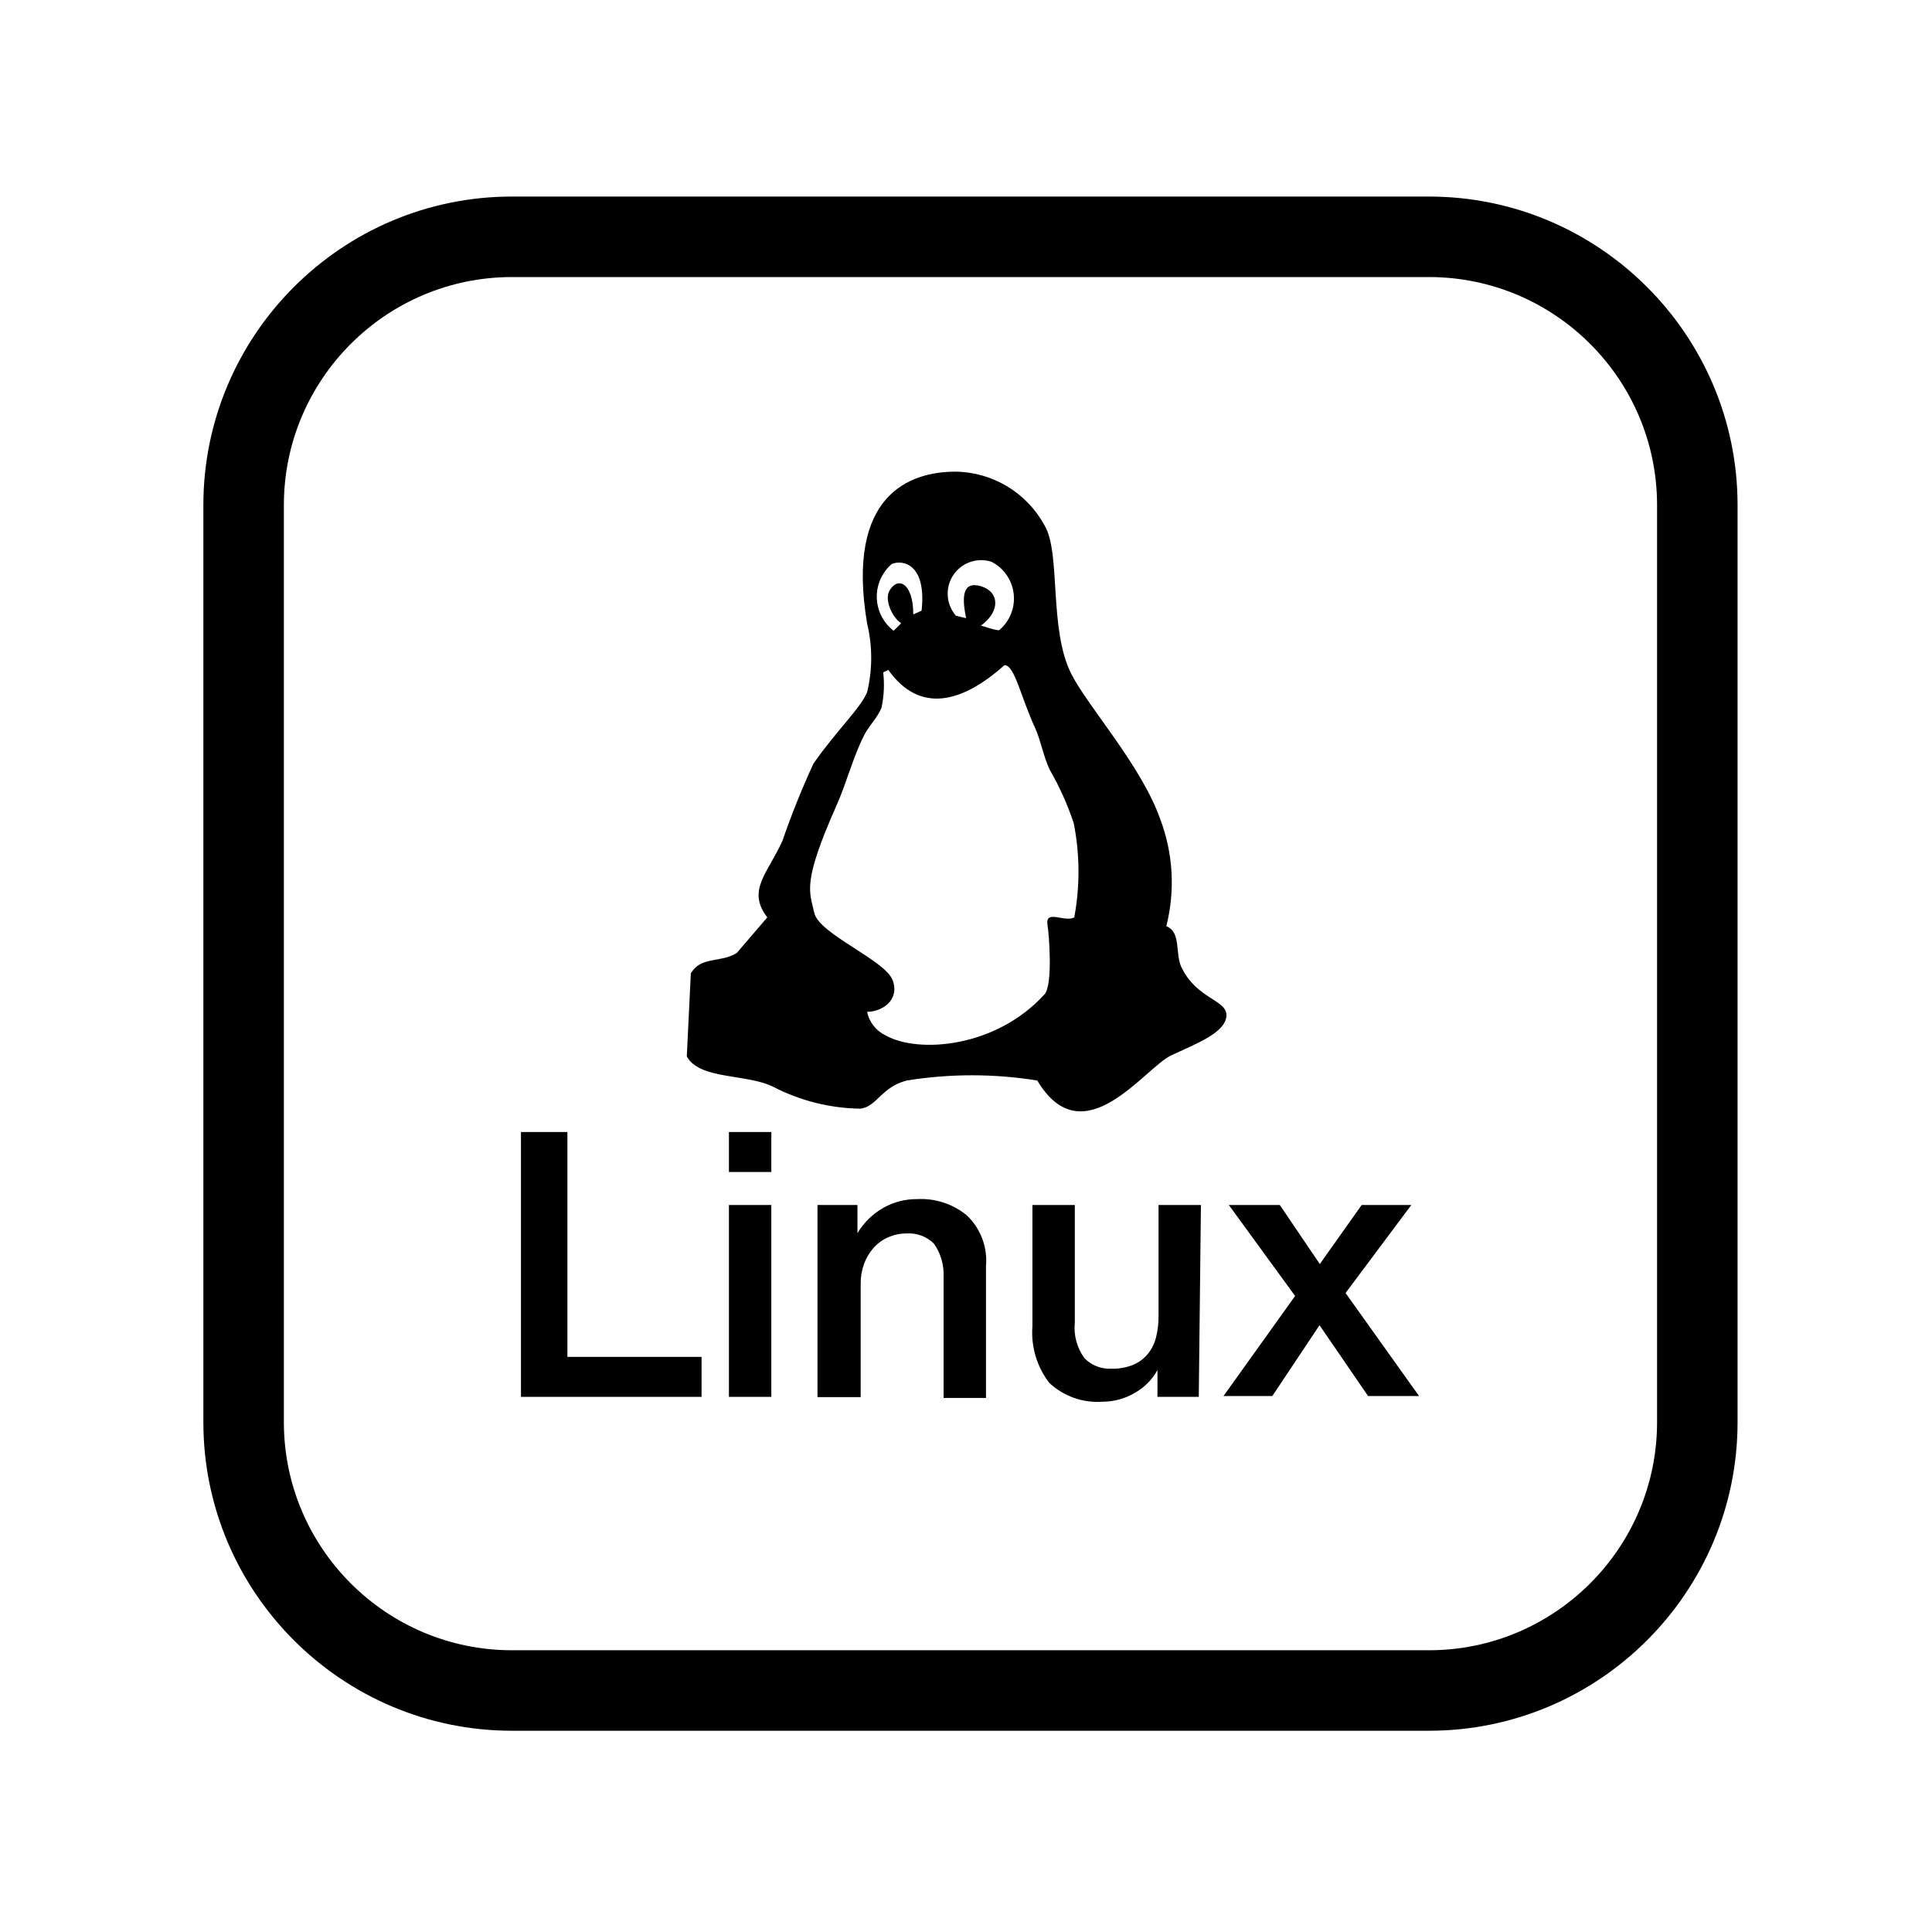
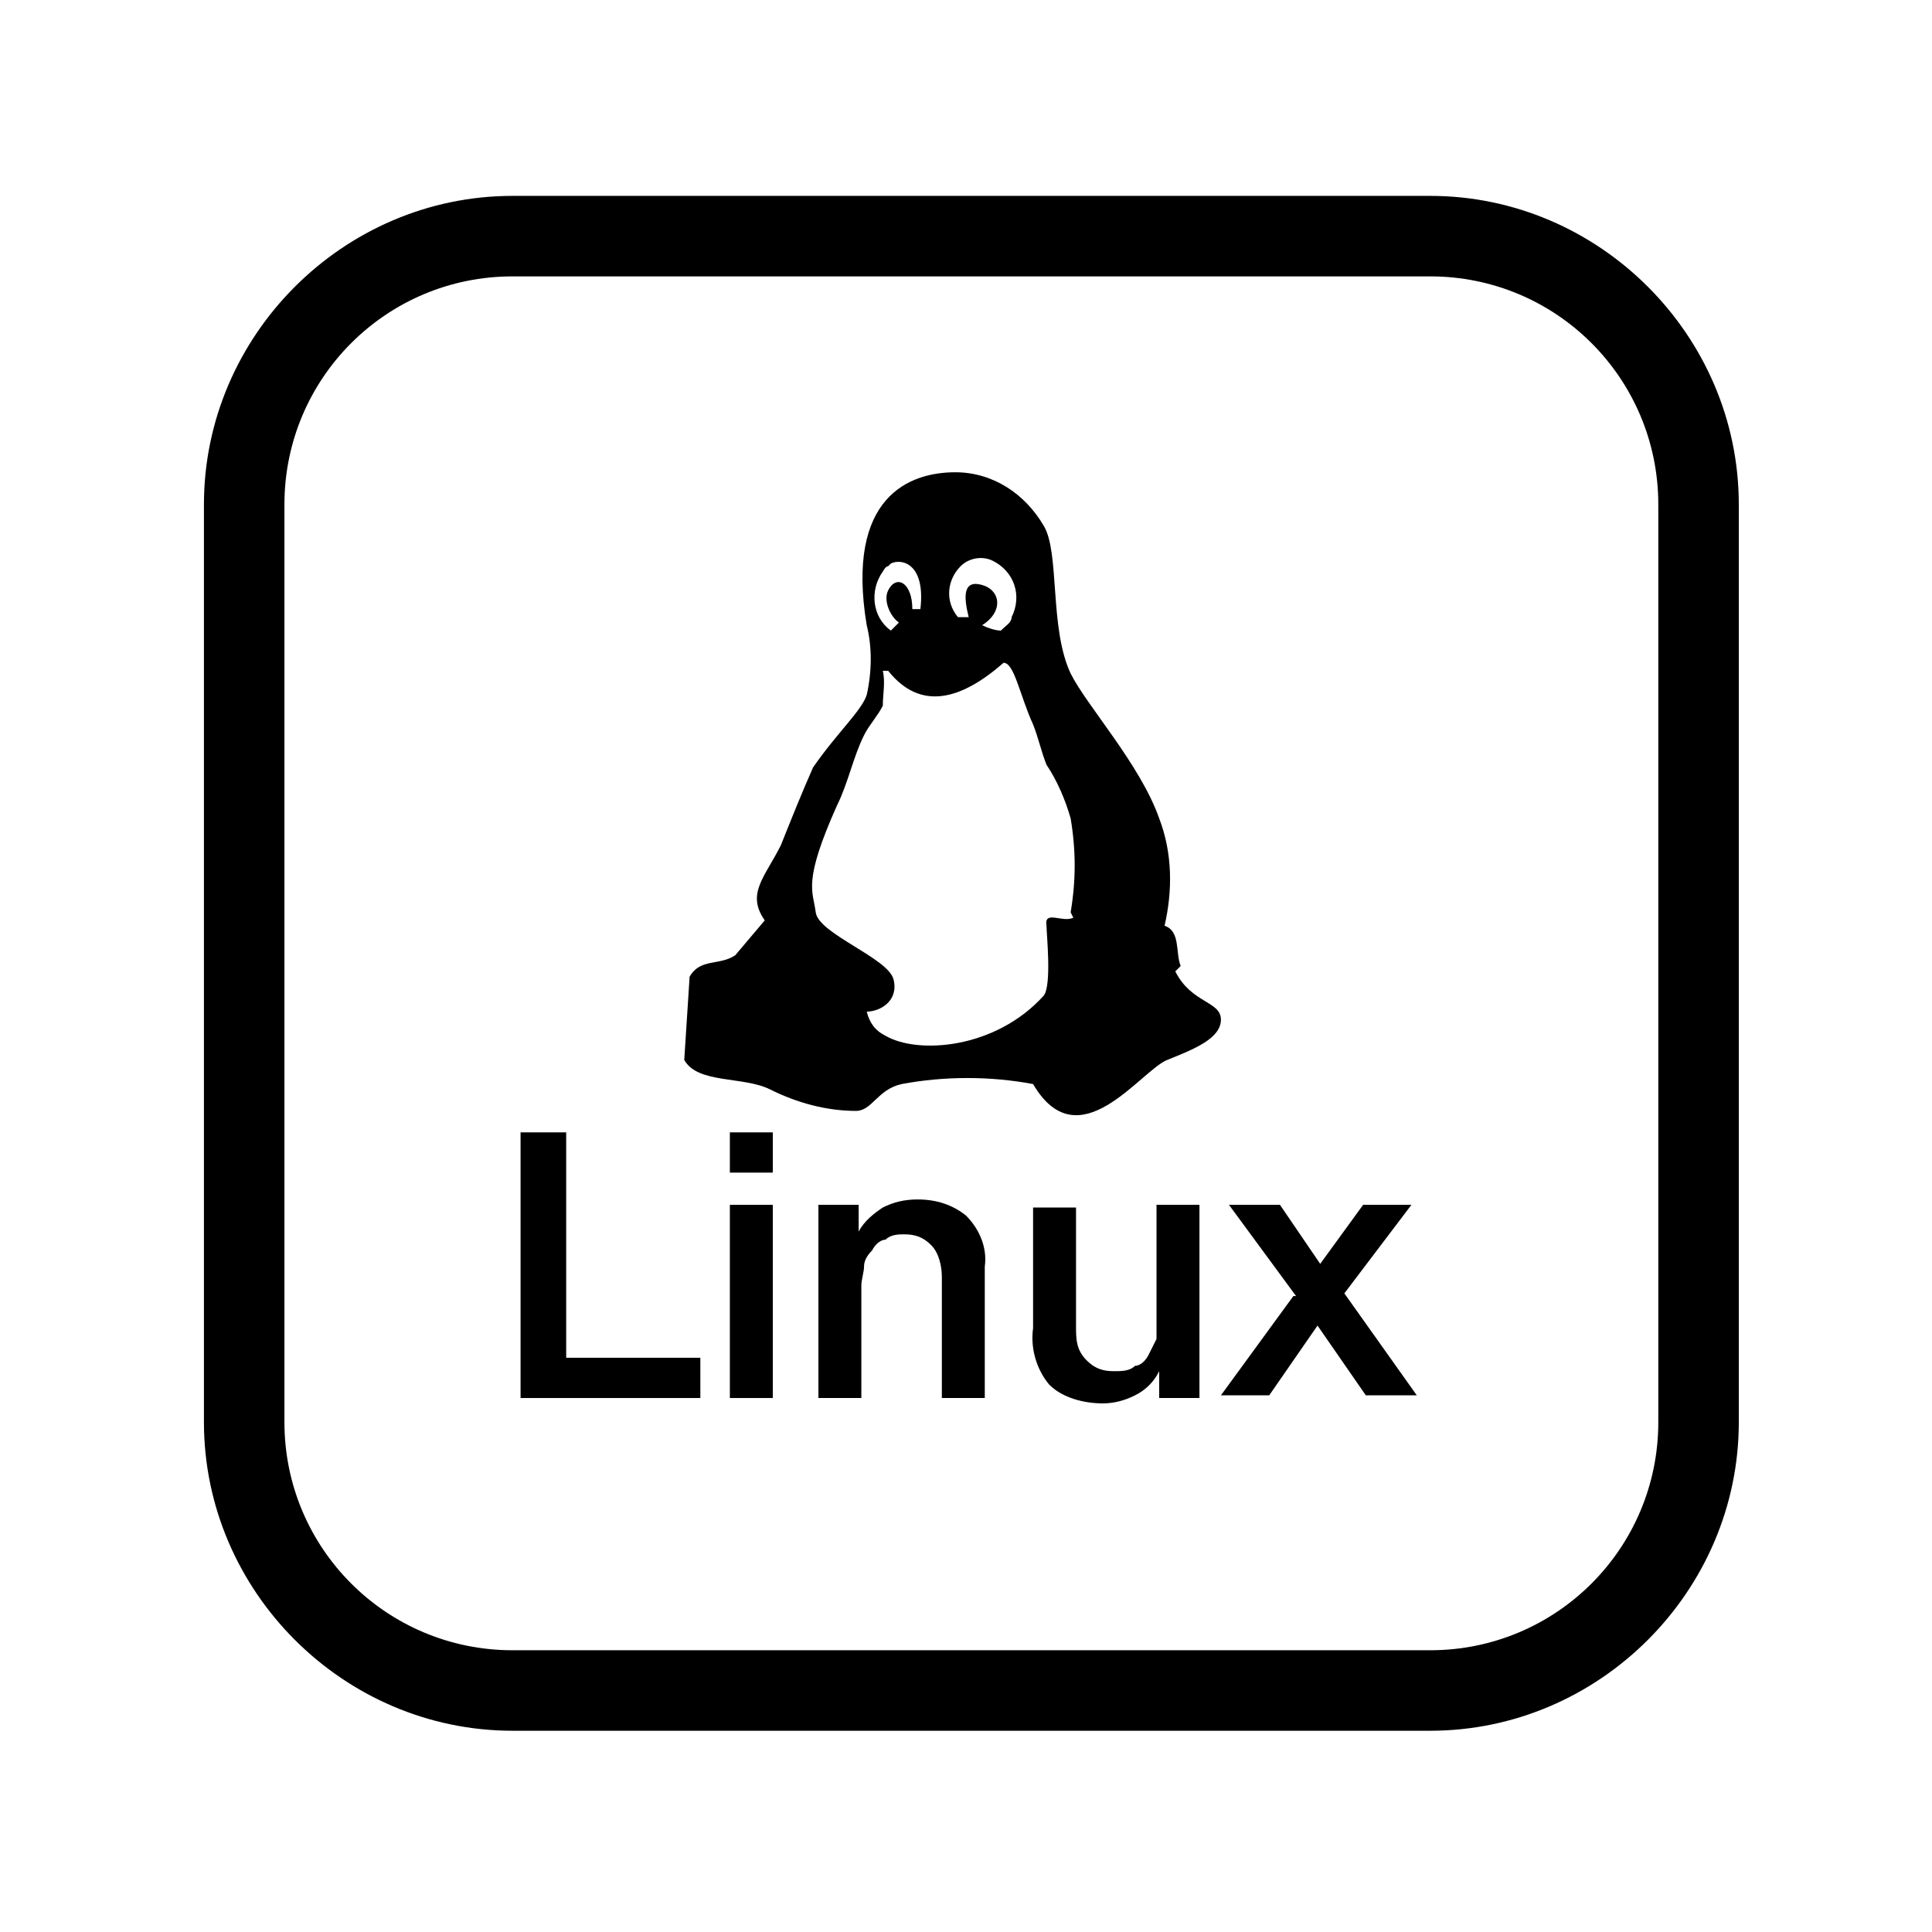
- <svg xmlns="http://www.w3.org/2000/svg" viewBox="0 0 72 72">
-   <style>
-       .cls-1 {
-         fill: none;
-       }
- 
-       .cls-2 {
+ <svg xmlns="http://www.w3.org/2000/svg" id="Layer_1" version="1.1" viewBox="0 0 72 72">
+   <defs>
+     <style>
+       .st0 {
        fill-rule: evenodd;
      }
    </style>
-   <path d="M53.255,64.5H19.079c-6.341,0-11.5-5.159-11.5-11.5V18.825c0-6.341,5.159-11.5,11.5-11.5h34.175c6.341,0,11.5,5.159,11.5,11.5v34.175c0,6.341-5.159,11.5-11.5,11.5ZM19.079,10.325c-4.687,0-8.5,3.813-8.5,8.5v34.175c0,4.687,3.813,8.5,8.5,8.5h34.175c4.687,0,8.5-3.813,8.5-8.5V18.825c0-4.687-3.813-8.5-8.5-8.5H19.079Z" />
-   <path class="cls-2" d="M44.025,36.037c-.24-.52,0-1.3-.56-1.52.336-1.325.256-2.722-.23-4-.71-2-2.69-4.18-3.31-5.4-.85-1.68-.38-4.52-1-5.54-.663-1.219-1.933-1.984-3.32-2-1.69,0-4.1.85-3.29,5.66.203.841.203,1.719,0,2.56-.24.59-1.15,1.44-2,2.66-.435.943-.822,1.908-1.16,2.89-.56,1.22-1.33,1.84-.56,2.84l-1.14,1.33c-.63.38-1.33.11-1.71.76l-.15,3.09c.47.88,2.25.64,3.23,1.14,1.003.517,2.112.794,3.24.81.61-.07.78-.81,1.73-1.05,1.61-.259,3.25-.259,4.86,0,1.72,2.87,4-.48,5-.94s2-.85,2.05-1.46-1.11-.62-1.68-1.83ZM36.955,20.937c.756.391,1.051,1.32.661,2.075-.094.182-.224.343-.381.475-.19,0-.49-.13-.68-.17.75-.55.68-1.27,0-1.47s-.72.38-.55,1.19l-.38-.09c-.454-.52-.4-1.31.12-1.764.332-.289.791-.383,1.21-.246ZM33.235,21.017c.41-.17,1.3,0,1.11,1.74l-.31.14c0-1.18-.58-1.43-.89-.88-.19.35.11,1,.44,1.21l-.28.28c-.703-.535-.839-1.539-.304-2.242.069-.091.148-.174.234-.248ZM40.035,34.187c-.36.2-1.08-.31-1,.27.06.33.21,2.25-.11,2.6-1.82,2-4.71,2.21-5.92,1.53-.356-.168-.611-.494-.69-.88.55,0,1.23-.43.95-1.18s-2.75-1.72-2.92-2.51-.47-1.08.83-4c.36-.81.62-1.8,1-2.56.2-.42.54-.71.68-1.1.089-.427.11-.866.06-1.3l.19-.09c1.17,1.64,2.74,1.24,4.33-.18.38,0,.61,1.2,1.14,2.34.22.49.29,1,.54,1.55.367.634.669,1.305.9,2,.229,1.158.236,2.349.02,3.51Z" />
-   <path d="M19.415,42.187h1.73v8.38h5v1.49h-6.73v-9.87Z" />
-   <path d="M27.165,42.187h1.58v1.49h-1.58v-1.49ZM27.165,44.907h1.58v7.15h-1.58v-7.15Z" />
-   <path d="M30.465,44.907h1.49v1.05h0c.229-.385.553-.705.94-.93.391-.228.837-.345,1.29-.34.671-.036,1.332.182,1.85.61.512.489.773,1.185.71,1.89v4.91h-1.58v-4.53c.016-.435-.11-.863-.36-1.22-.264-.263-.628-.401-1-.38-.248-.003-.494.048-.72.15-.207.093-.391.229-.54.4-.153.176-.272.38-.35.6-.082.235-.123.482-.12.73v4.22h-1.61v-7.16Z" />
-   <path d="M44.675,52.057h-1.54v-1h0c-.198.363-.497.662-.86.86-.355.207-.759.318-1.17.32-.735.057-1.461-.197-2-.7-.464-.601-.688-1.353-.63-2.11v-4.52h1.58v4.38c-.048.473.08.946.36,1.33.262.267.626.409,1,.39.284.01.567-.042.83-.15.21-.092.395-.233.54-.41.145-.182.247-.394.3-.62.062-.252.092-.511.09-.77v-4.15h1.58l-.08,7.15Z" />
-   <path d="M48.265,48.297l-2.47-3.39h1.9l1.49,2.2,1.56-2.2h1.85l-2.45,3.28,2.74,3.84h-1.9l-1.81-2.64-1.76,2.64h-1.82l2.67-3.73Z" />
-   <rect class="cls-1" x=".36" y=".36" width="71.28" height="71.28" />
+   </defs>
+   <path d="M53.3,64.5H19.1c-6.3,0-11.5-5.2-11.5-11.5V18.8c0-6.3,5.2-11.5,11.5-11.5h34.2c6.3,0,11.5,5.2,11.5,11.5v34.2c0,6.3-5.2,11.5-11.5,11.5ZM19.1,10.3c-4.7,0-8.5,3.8-8.5,8.5v34.2c0,4.7,3.8,8.5,8.5,8.5h34.2c4.7,0,8.5-3.8,8.5-8.5V18.8c0-4.7-3.8-8.5-8.5-8.5H19.1Z" />
+   <path class="st0" d="M44,36c-.2-.5,0-1.3-.6-1.5.3-1.3.3-2.7-.2-4-.7-2-2.7-4.2-3.3-5.4-.8-1.7-.4-4.5-1-5.5-.7-1.2-1.9-2-3.3-2-1.7,0-4.1.9-3.3,5.7.2.8.2,1.7,0,2.6-.2.6-1.1,1.4-2,2.7-.4.9-.8,1.9-1.2,2.9-.6,1.2-1.3,1.8-.6,2.8l-1.1,1.3c-.6.4-1.3.1-1.7.8l-.2,3.1c.5.9,2.2.6,3.2,1.1,1,.5,2.1.8,3.2.8.6,0,.8-.8,1.7-1,1.6-.3,3.3-.3,4.9,0,1.7,2.9,4-.5,5-.9s2-.8,2-1.5-1.1-.6-1.7-1.8ZM37,20.9c.8.4,1.1,1.3.7,2.1,0,.2-.2.3-.4.5-.2,0-.5-.1-.7-.2.8-.5.7-1.3,0-1.5s-.7.4-.5,1.2h-.4c-.5-.6-.4-1.4.1-1.9.3-.3.8-.4,1.2-.2ZM33.2,21c.4-.2,1.3,0,1.1,1.7h-.3c0-1-.6-1.3-.9-.7-.2.4.1,1,.4,1.2l-.3.3c-.7-.5-.8-1.5-.3-2.2,0,0,.1-.2.2-.2ZM40,34.2c-.4.2-1.1-.3-1,.3,0,.3.2,2.2-.1,2.6-1.8,2-4.7,2.2-5.9,1.5-.4-.2-.6-.5-.7-.9.5,0,1.2-.4,1-1.2s-2.8-1.7-2.9-2.5-.5-1.1.8-4c.4-.8.6-1.8,1-2.6.2-.4.5-.7.7-1.1,0-.4.1-.9,0-1.3h.2c1.2,1.5,2.7,1.1,4.3-.3.4,0,.6,1.2,1.1,2.3.2.5.3,1,.5,1.5.4.6.7,1.3.9,2,.2,1.2.2,2.3,0,3.5Z" />
+   <path d="M19.4,42.2h1.7v8.4h5v1.5h-6.7v-9.9Z" />
+   <path d="M27.2,42.2h1.6v1.5h-1.6v-1.5ZM27.2,44.9h1.6v7.2h-1.6v-7.2Z" />
+   <path d="M30.5,44.9h1.5v1h0c.2-.4.6-.7.9-.9.4-.2.8-.3,1.3-.3.7,0,1.3.2,1.8.6.5.5.8,1.2.7,1.9v4.9h-1.6v-4.5c0-.4-.1-.9-.4-1.2-.3-.3-.6-.4-1-.4-.2,0-.5,0-.7.2-.2,0-.4.2-.5.4-.2.2-.3.4-.3.6,0,.2-.1.5-.1.7v4.2h-1.6s0-7.2,0-7.2Z" />
+   <path d="M44.7,52.1h-1.5v-1h0c-.2.4-.5.7-.9.9-.4.2-.8.3-1.2.3-.7,0-1.5-.2-2-.7-.5-.6-.7-1.4-.6-2.1v-4.5h1.6v4.4c0,.5,0,.9.4,1.3.3.3.6.4,1,.4.3,0,.6,0,.8-.2.2,0,.4-.2.5-.4.1-.2.2-.4.3-.6,0-.3,0-.5,0-.8v-4.2h1.6v7.1Z" />
+   <path d="M48.3,48.3l-2.5-3.4h1.9l1.5,2.2,1.6-2.2h1.8l-2.5,3.3,2.7,3.8h-1.9l-1.8-2.6-1.8,2.6h-1.8l2.7-3.7Z" />
</svg>
